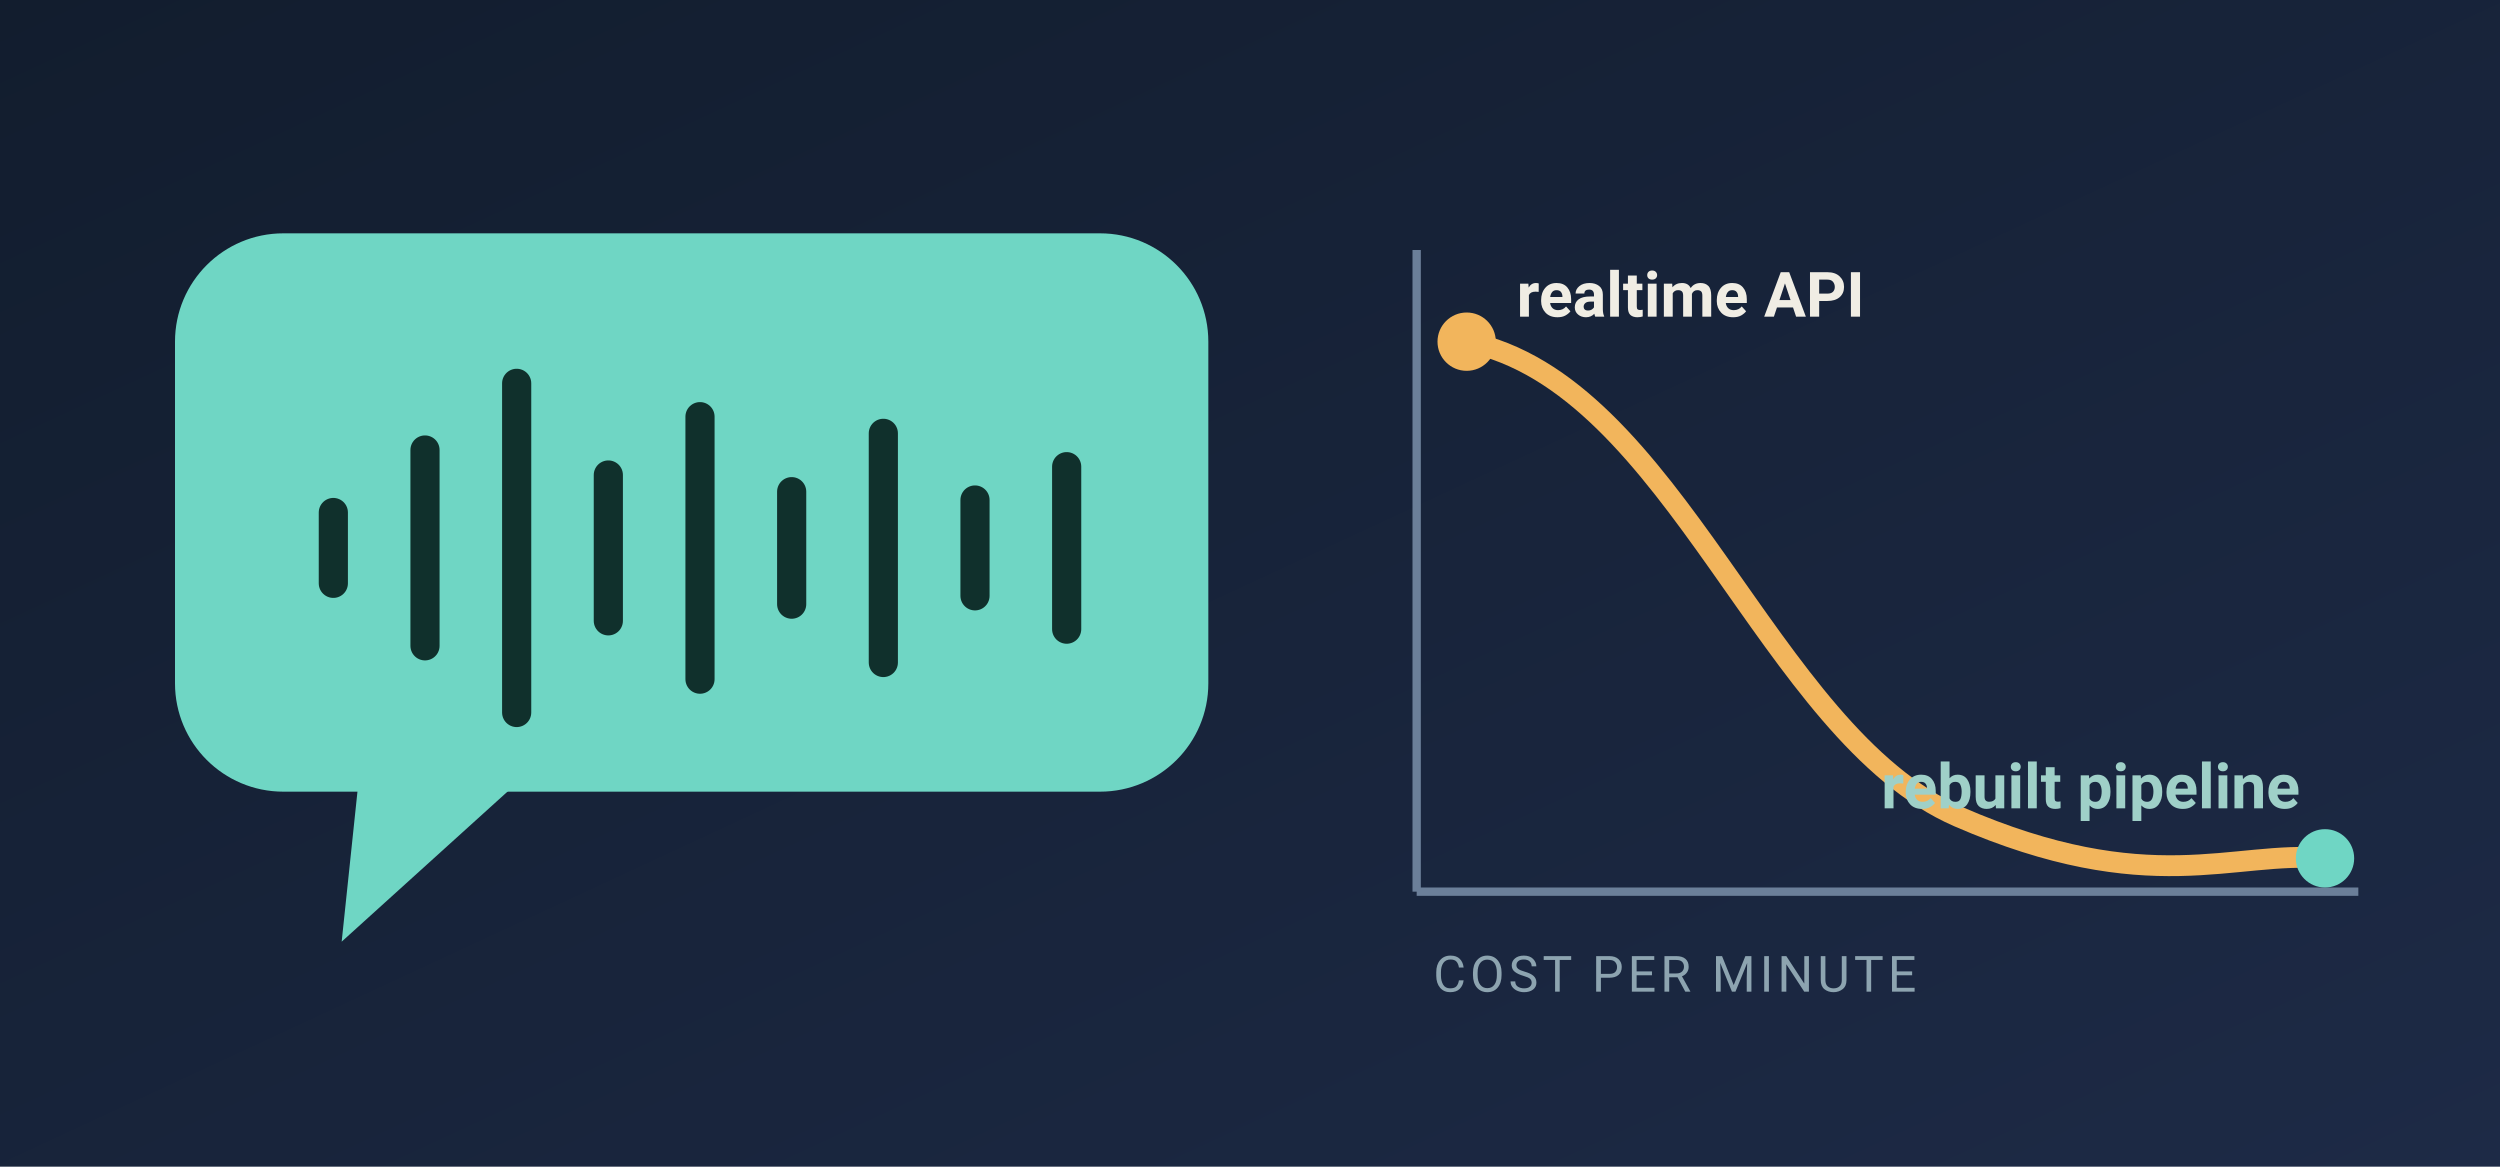
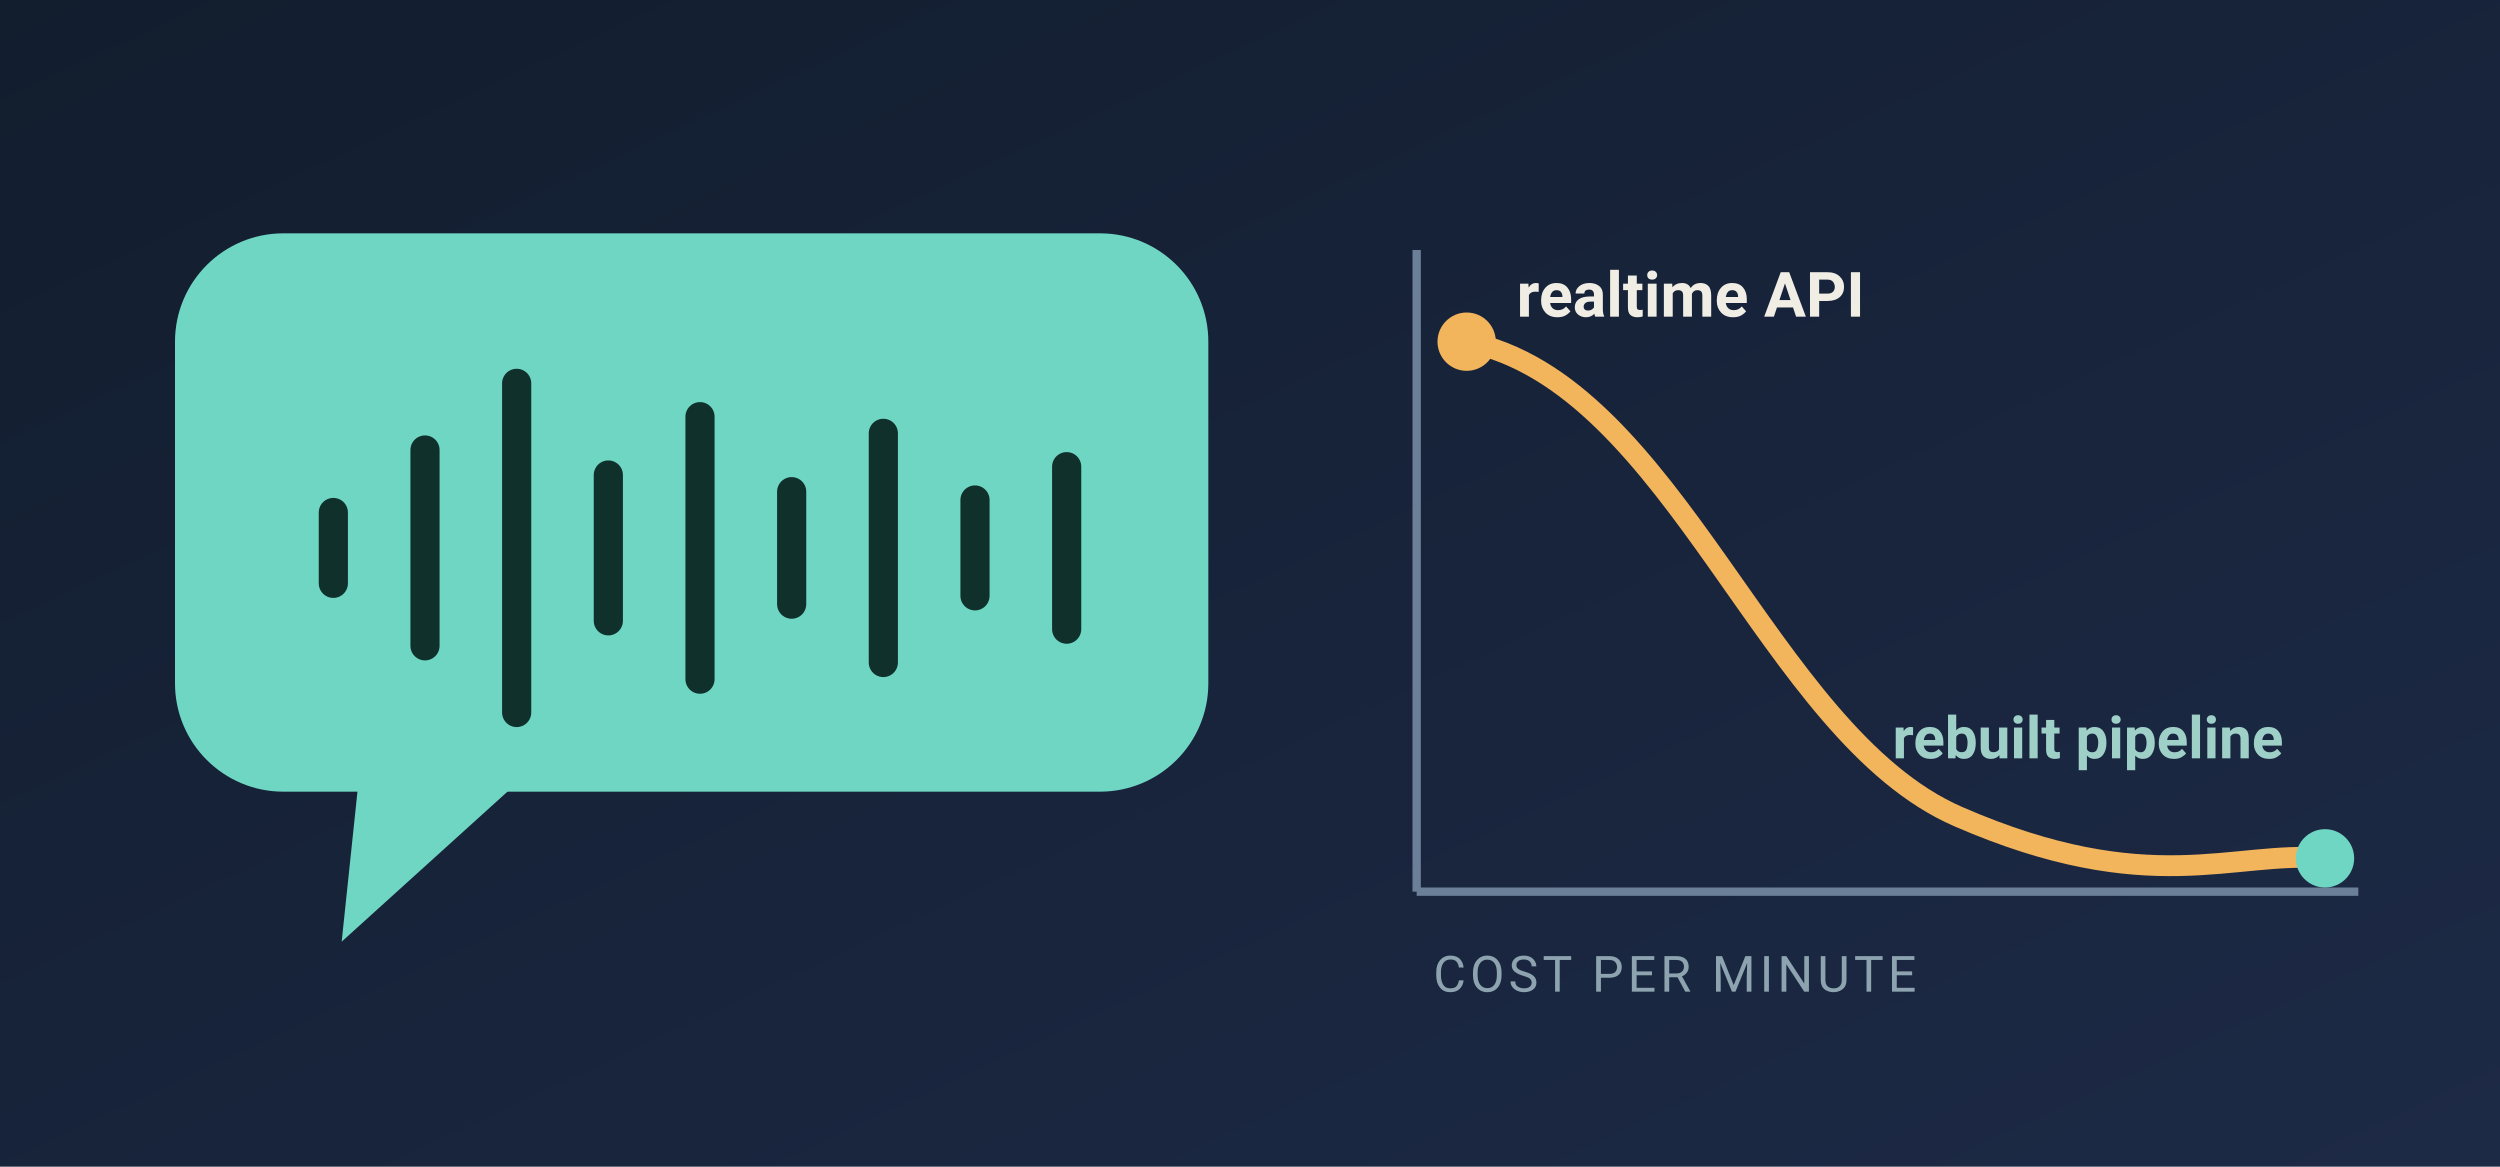
<svg xmlns="http://www.w3.org/2000/svg" viewBox="0 0 600 280" width="600" height="280" role="img" aria-label="A speech bubble with a voice waveform inside, next to a cost line that drops steeply.">
  <defs>
    <linearGradient id="muBg" x1="0" y1="0" x2="1" y2="1">
      <stop offset="0" stop-color="#121d2e" />
      <stop offset="1" stop-color="#1d2a46" />
    </linearGradient>
  </defs>
  <rect width="600" height="280" fill="url(#muBg)" />
  <g>
    <rect x="42" y="56" width="248" height="134" rx="26" fill="#6fd6c4" />
    <path d="M86 188 L82 226 L124 188 Z" fill="#6fd6c4" />
    <g stroke="#10302c" stroke-width="7" stroke-linecap="round">
      <path d="M80 123 v17" />
      <path d="M102 108 v47" />
      <path d="M124 92 v79" />
      <path d="M146 114 v35" />
      <path d="M168 100 v63" />
      <path d="M190 118 v27" />
      <path d="M212 104 v55" />
      <path d="M234 120 v23" />
      <path d="M256 112 v39" />
    </g>
  </g>
  <g>
    <line x1="340" y1="60" x2="340" y2="214" stroke="#6b7f99" stroke-width="2" />
    <line x1="340" y1="214" x2="566" y2="214" stroke="#6b7f99" stroke-width="2" />
    <path d="M352 82 C 402 92, 424 176, 470 196 S 536 204, 558 206" fill="none" stroke="#f2b55c" stroke-width="5" stroke-linecap="round" />
    <circle cx="352" cy="82" r="7" fill="#f2b55c" />
    <circle cx="558" cy="206" r="7" fill="#6fd6c4" />
    <text x="364" y="76" fill="#f0ede4" font-family="Roboto, system-ui, sans-serif" font-size="15" font-weight="600">realtime API</text>
-     <text x="552" y="194" text-anchor="end" fill="#9fd0c8" font-family="Roboto, system-ui, sans-serif" font-size="15" font-weight="600">rebuilt pipeline</text>
+     <text x="548" y="182" text-anchor="end" fill="#9fd0c8" font-family="Roboto, system-ui, sans-serif" font-size="14" font-weight="600">rebuilt pipeline</text>
    <text x="344" y="238" fill="#8da4b0" font-family="Roboto, system-ui, sans-serif" font-size="12" letter-spacing="1">COST PER MINUTE</text>
  </g>
</svg>
